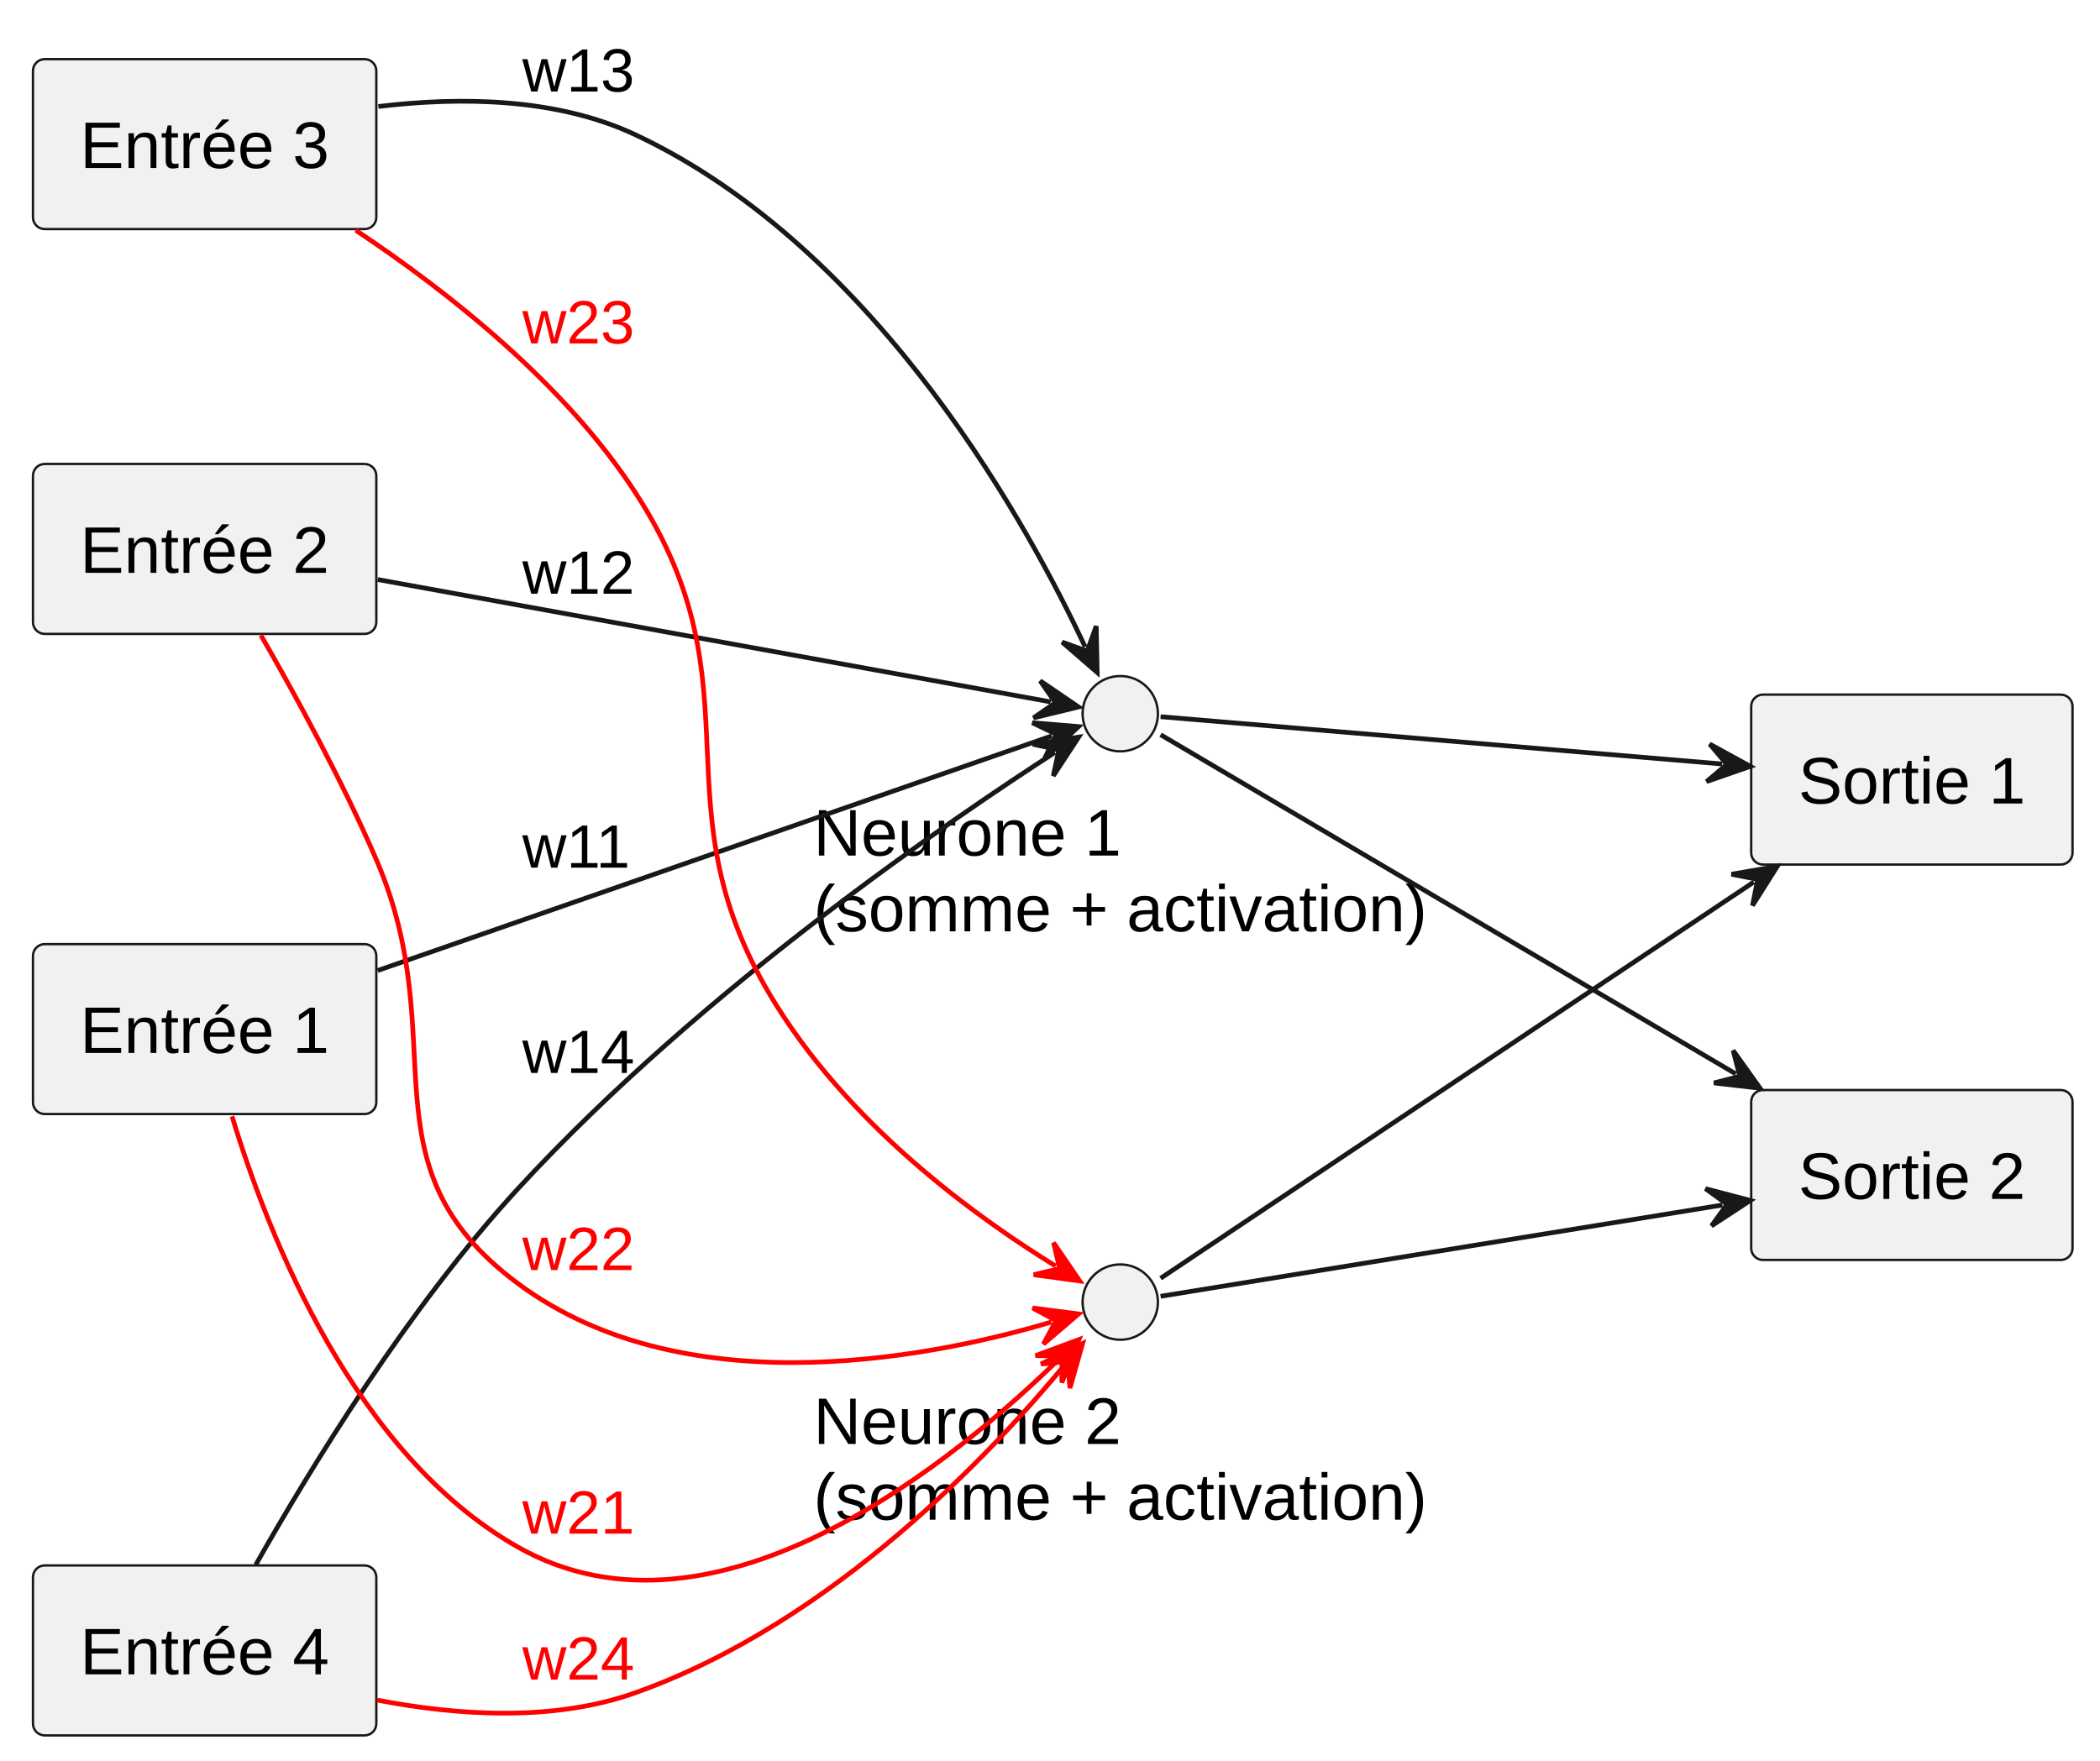
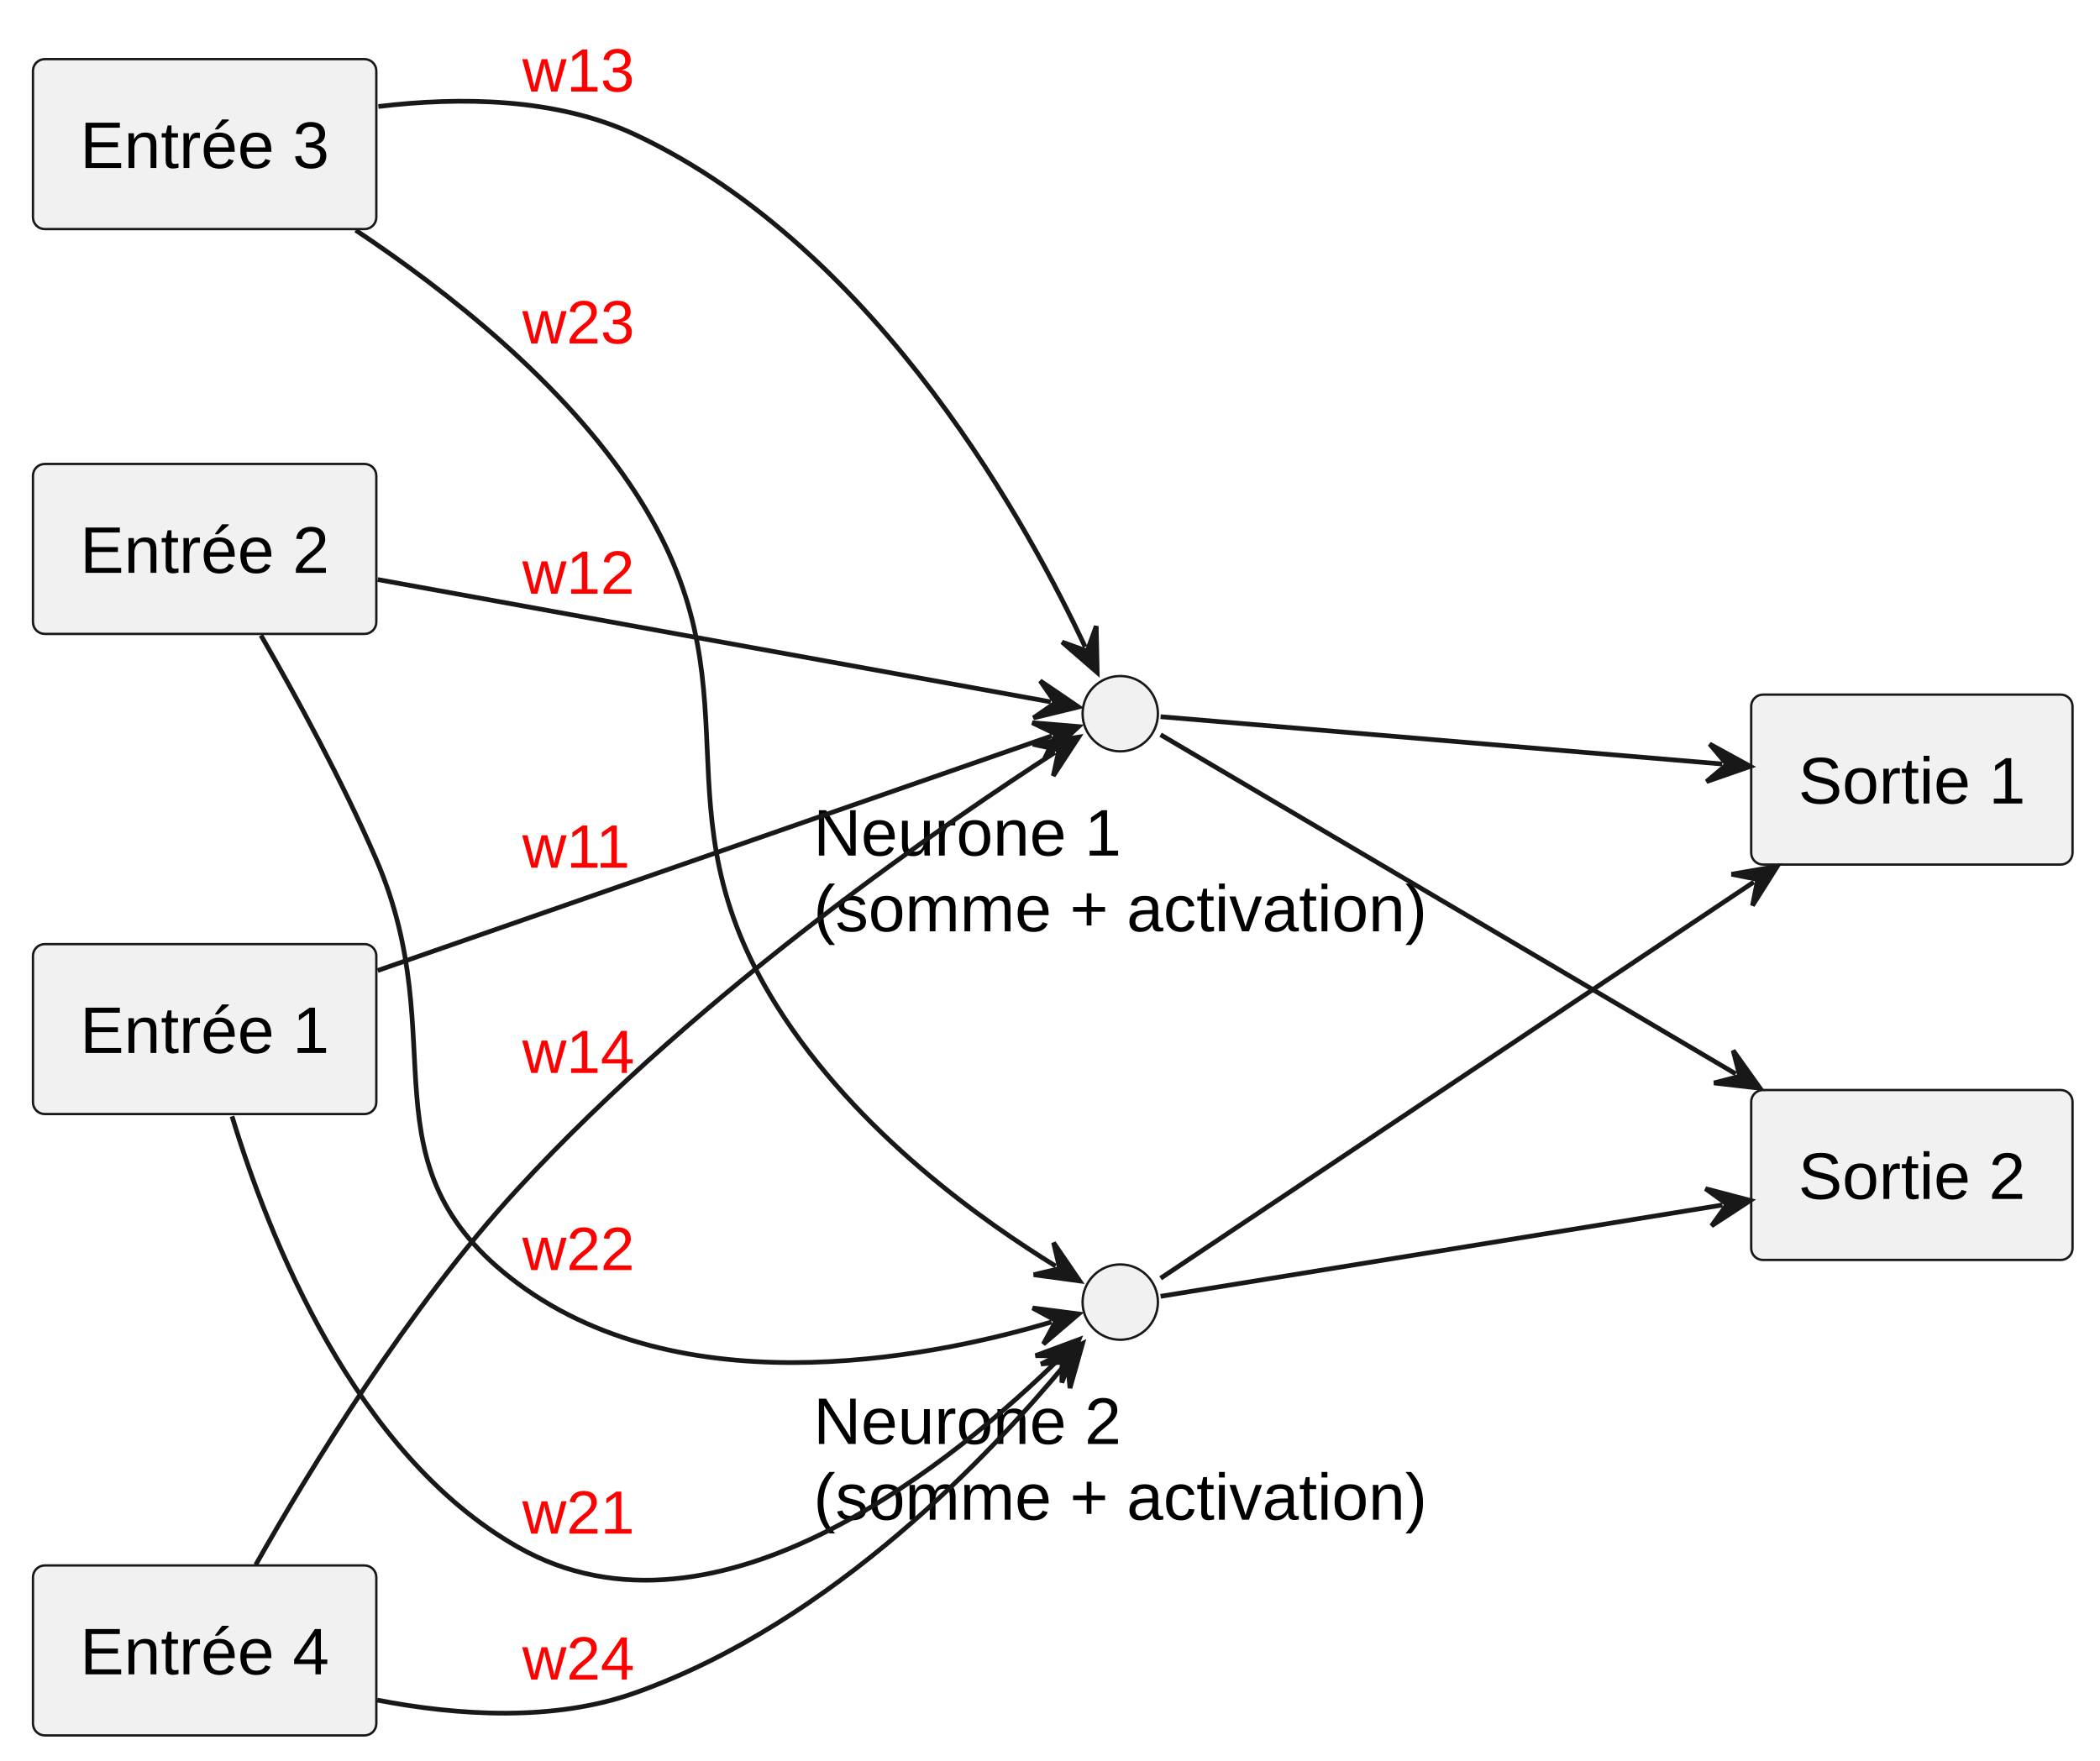
<svg xmlns="http://www.w3.org/2000/svg" contentStyleType="text/css" data-diagram-type="DESCRIPTION" height="374px" preserveAspectRatio="none" style="width:446px;height:374px;background:#FFFFFF;" version="1.1" viewBox="0 0 446 374" width="446px" zoomAndPan="magnify">
  <defs />
  <g>
    <g class="entity" data-entity="input3" data-source-line="7" data-uid="ent0002" id="entity_input3">
      <rect fill="#F1F1F1" height="36.099" rx="2.5" ry="2.5" style="stroke:#181818;stroke-width:0.5;" width="72.924" x="7" y="12.565" />
      <text fill="#000000" font-family="Arial" font-size="14" lengthAdjust="spacing" textLength="52.924" x="17" y="35.697">Entrée 3</text>
    </g>
    <g class="entity" data-entity="input4" data-source-line="8" data-uid="ent0003" id="entity_input4">
      <rect fill="#F1F1F1" height="36.099" rx="2.5" ry="2.5" style="stroke:#181818;stroke-width:0.5;" width="72.924" x="7" y="332.565" />
      <text fill="#000000" font-family="Arial" font-size="14" lengthAdjust="spacing" textLength="52.924" x="17" y="355.697">Entrée 4</text>
    </g>
    <g class="entity" data-entity="input1" data-source-line="9" data-uid="ent0004" id="entity_input1">
      <rect fill="#F1F1F1" height="36.099" rx="2.5" ry="2.5" style="stroke:#181818;stroke-width:0.5;" width="72.924" x="7" y="200.565" />
      <text fill="#000000" font-family="Arial" font-size="14" lengthAdjust="spacing" textLength="52.924" x="17" y="223.697">Entrée 1</text>
    </g>
    <g class="entity" data-entity="input2" data-source-line="10" data-uid="ent0005" id="entity_input2">
      <rect fill="#F1F1F1" height="36.099" rx="2.5" ry="2.5" style="stroke:#181818;stroke-width:0.5;" width="72.924" x="7" y="98.565" />
      <text fill="#000000" font-family="Arial" font-size="14" lengthAdjust="spacing" textLength="52.924" x="17" y="121.697">Entrée 2</text>
    </g>
    <g class="entity" data-entity="hidden1" data-source-line="12" data-uid="ent0006" id="entity_hidden1">
      <ellipse cx="237.92" cy="151.615" fill="#F1F1F1" rx="8" ry="8" style="stroke:#181818;stroke-width:0.5;" />
      <text fill="#000000" font-family="Arial" font-size="14" lengthAdjust="spacing" textLength="65.379" x="172.76" y="181.747">Neurone 1</text>
      <text fill="#000000" font-family="Arial" font-size="14" lengthAdjust="spacing" textLength="130.32" x="172.76" y="197.845">(somme + activation)</text>
    </g>
    <g class="entity" data-entity="hidden2" data-source-line="13" data-uid="ent0007" id="entity_hidden2">
      <ellipse cx="237.92" cy="276.615" fill="#F1F1F1" rx="8" ry="8" style="stroke:#181818;stroke-width:0.5;" />
      <text fill="#000000" font-family="Arial" font-size="14" lengthAdjust="spacing" textLength="65.379" x="172.76" y="306.747">Neurone 2</text>
      <text fill="#000000" font-family="Arial" font-size="14" lengthAdjust="spacing" textLength="130.32" x="172.76" y="322.845">(somme + activation)</text>
    </g>
    <g class="entity" data-entity="output1" data-source-line="15" data-uid="ent0008" id="entity_output1">
      <rect fill="#F1F1F1" height="36.099" rx="2.5" ry="2.5" style="stroke:#181818;stroke-width:0.5;" width="68.248" x="371.92" y="147.565" />
      <text fill="#000000" font-family="Arial" font-size="14" lengthAdjust="spacing" textLength="48.248" x="381.92" y="170.697">Sortie 1</text>
    </g>
    <g class="entity" data-entity="output2" data-source-line="16" data-uid="ent0009" id="entity_output2">
      <rect fill="#F1F1F1" height="36.099" rx="2.5" ry="2.5" style="stroke:#181818;stroke-width:0.5;" width="68.248" x="371.92" y="231.565" />
      <text fill="#000000" font-family="Arial" font-size="14" lengthAdjust="spacing" textLength="48.248" x="381.92" y="254.697">Sortie 2</text>
    </g>
    <g class="link" data-entity-1="input1" data-entity-2="hidden1" data-source-line="18" data-uid="lnk10" id="link_input1_hidden1">
      <path d="M80.21,206.175 C126.52,190.045 198.593,164.957 223.393,156.327" fill="none" id="input1-to-hidden1" style="stroke:#181818;stroke-width:1;" />
      <polygon fill="#181818" points="229.06,154.355,219.245,153.535,224.338,155.998,221.875,161.091,229.06,154.355" style="stroke:#181818;stroke-width:1;" />
-       <text fill="#000000" font-family="Arial" font-size="13" lengthAdjust="spacing" textLength="23.848" x="110.92" y="184.319">w11</text>
+       <text fill="#FF0000" font-family="Arial" font-size="13" lengthAdjust="spacing" textLength="23.848" x="110.92" y="184.319">w11</text>
    </g>
    <g class="link" data-entity-1="input2" data-entity-2="hidden1" data-source-line="19" data-uid="lnk11" id="link_input2_hidden1">
      <path d="M80.21,123.115 C126.52,131.535 198.357,144.601 223.157,149.111" fill="none" id="input2-to-hidden1" style="stroke:#181818;stroke-width:1;" />
      <polygon fill="#181818" points="229.06,150.185,220.921,144.639,224.141,149.29,219.489,152.51,229.06,150.185" style="stroke:#181818;stroke-width:1;" />
-       <text fill="#000000" font-family="Arial" font-size="13" lengthAdjust="spacing" textLength="23.848" x="110.92" y="126.129">w12</text>
+       <text fill="#FF0000" font-family="Arial" font-size="13" lengthAdjust="spacing" textLength="23.848" x="110.92" y="126.129">w12</text>
    </g>
    <g class="link" data-entity-1="input3" data-entity-2="hidden1" data-source-line="20" data-uid="lnk12" id="link_input3_hidden1">
      <path d="M80.36,22.625 C97.62,20.545 118.15,20.735 134.92,28.615 C187.15,53.155 219.292,113.583 230.472,137.423" fill="none" id="input3-to-hidden1" style="stroke:#181818;stroke-width:1;" />
      <polygon fill="#181818" points="233.02,142.855,232.82,133.008,230.897,138.328,225.577,136.405,233.02,142.855" style="stroke:#181818;stroke-width:1;" />
-       <text fill="#000000" font-family="Arial" font-size="13" lengthAdjust="spacing" textLength="23.848" x="110.92" y="19.449">w13</text>
+       <text fill="#FF0000" font-family="Arial" font-size="13" lengthAdjust="spacing" textLength="23.848" x="110.92" y="19.449">w13</text>
    </g>
    <g class="link" data-entity-1="input4" data-entity-2="hidden1" data-source-line="21" data-uid="lnk13" id="link_input4_hidden1">
      <path d="M54.31,332.435 C65.98,311.805 86.79,277.755 109.92,252.615 C149.41,209.705 203.04,173.41 224.05,159.84" fill="none" id="input4-to-hidden1" style="stroke:#181818;stroke-width:1;" />
      <polygon fill="#181818" points="229.09,156.585,219.36,158.108,224.89,159.298,223.7,164.828,229.09,156.585" style="stroke:#181818;stroke-width:1;" />
-       <text fill="#000000" font-family="Arial" font-size="13" lengthAdjust="spacing" textLength="23.848" x="110.92" y="227.939">w14</text>
+       <text fill="#FF0000" font-family="Arial" font-size="13" lengthAdjust="spacing" textLength="23.848" x="110.92" y="227.939">w14</text>
    </g>
    <g class="link" data-entity-1="input1" data-entity-2="hidden2" data-source-line="23" data-uid="lnk14" id="link_input1_hidden2">
-       <path d="M49.28,237.145 C57.12,263.005 75.34,308.955 109.92,328.615 C152.59,352.875 204.538,308.618 224.868,288.758" fill="none" id="input1-to-hidden2" style="stroke:#FF0000;stroke-width:1;" />
-       <polygon fill="#FF0000" points="229.16,284.565,219.927,287.993,225.583,288.059,225.517,293.715,229.16,284.565" style="stroke:#FF0000;stroke-width:1;" />
+       <path d="M49.28,237.145 C57.12,263.005 75.34,308.955 109.92,328.615 C152.59,352.875 204.538,308.618 224.868,288.758" fill="none" id="input1-to-hidden2" style="stroke:#181818;stroke-width:1;" />
+       <polygon fill="#181818" points="229.16,284.565,219.927,287.993,225.583,288.059,225.517,293.715,229.16,284.565" style="stroke:#181818;stroke-width:1;" />
      <text fill="#FF0000" font-family="Arial" font-size="13" lengthAdjust="spacing" textLength="23.848" x="110.92" y="325.809">w21</text>
    </g>
    <g class="link" data-entity-1="input2" data-entity-2="hidden2" data-source-line="24" data-uid="lnk15" id="link_input2_hidden2">
-       <path d="M55.42,134.965 C62.92,147.985 72.76,166.015 79.92,182.615 C96.63,221.325 76.11,247.425 109.92,272.615 C146.72,300.025 201.809,287.245 223.329,280.845" fill="none" id="input2-to-hidden2" style="stroke:#FF0000;stroke-width:1;" />
-       <polygon fill="#FF0000" points="229.08,279.135,219.313,277.866,224.287,280.56,221.594,285.534,229.08,279.135" style="stroke:#FF0000;stroke-width:1;" />
+       <path d="M55.42,134.965 C62.92,147.985 72.76,166.015 79.92,182.615 C96.63,221.325 76.11,247.425 109.92,272.615 C146.72,300.025 201.809,287.245 223.329,280.845" fill="none" id="input2-to-hidden2" style="stroke:#181818;stroke-width:1;" />
+       <polygon fill="#181818" points="229.08,279.135,219.313,277.866,224.287,280.56,221.594,285.534,229.08,279.135" style="stroke:#181818;stroke-width:1;" />
      <text fill="#FF0000" font-family="Arial" font-size="13" lengthAdjust="spacing" textLength="23.848" x="110.92" y="269.809">w22</text>
    </g>
    <g class="link" data-entity-1="input3" data-entity-2="hidden2" data-source-line="25" data-uid="lnk16" id="link_input3_hidden2">
-       <path d="M75.54,48.905 C95.28,62.045 119.87,81.485 134.92,104.615 C162.33,146.735 138.22,171.055 164.92,213.615 C182.05,240.915 209.466,259.861 224.206,268.971" fill="none" id="input3-to-hidden2" style="stroke:#FF0000;stroke-width:1;" />
-       <polygon fill="#FF0000" points="229.31,272.125,223.757,263.991,225.057,269.496,219.551,270.796,229.31,272.125" style="stroke:#FF0000;stroke-width:1;" />
+       <path d="M75.54,48.905 C95.28,62.045 119.87,81.485 134.92,104.615 C162.33,146.735 138.22,171.055 164.92,213.615 C182.05,240.915 209.466,259.861 224.206,268.971" fill="none" id="input3-to-hidden2" style="stroke:#181818;stroke-width:1;" />
+       <polygon fill="#181818" points="229.31,272.125,223.757,263.991,225.057,269.496,219.551,270.796,229.31,272.125" style="stroke:#181818;stroke-width:1;" />
      <text fill="#FF0000" font-family="Arial" font-size="13" lengthAdjust="spacing" textLength="23.848" x="110.92" y="72.959">w23</text>
    </g>
    <g class="link" data-entity-1="input4" data-entity-2="hidden2" data-source-line="26" data-uid="lnk17" id="link_input4_hidden2">
-       <path d="M80.12,361.165 C97.13,364.455 117.52,365.805 134.92,359.615 C177.3,344.555 211.025,308.139 226.085,290.019" fill="none" id="input4-to-hidden2" style="stroke:#FF0000;stroke-width:1;" />
-       <polygon fill="#FF0000" points="229.92,285.405,221.091,289.77,226.724,289.25,227.244,294.883,229.92,285.405" style="stroke:#FF0000;stroke-width:1;" />
+       <path d="M80.12,361.165 C97.13,364.455 117.52,365.805 134.92,359.615 C177.3,344.555 211.025,308.139 226.085,290.019" fill="none" id="input4-to-hidden2" style="stroke:#181818;stroke-width:1;" />
+       <polygon fill="#181818" points="229.92,285.405,221.091,289.77,226.724,289.25,227.244,294.883,229.92,285.405" style="stroke:#181818;stroke-width:1;" />
      <text fill="#FF0000" font-family="Arial" font-size="13" lengthAdjust="spacing" textLength="23.848" x="110.92" y="356.809">w24</text>
    </g>
    <g class="link" data-entity-1="hidden1" data-entity-2="output1" data-source-line="28" data-uid="lnk18" id="link_hidden1_output1">
      <path d="M246.49,152.255 C268.27,154.085 326.041,158.962 365.761,162.302" fill="none" id="hidden1-to-output1" style="stroke:#181818;stroke-width:1;" />
      <polygon fill="#181818" points="371.74,162.805,363.107,158.065,366.758,162.386,362.437,166.037,371.74,162.805" style="stroke:#181818;stroke-width:1;" />
    </g>
    <g class="link" data-entity-1="hidden2" data-entity-2="output1" data-source-line="29" data-uid="lnk19" id="link_hidden2_output1">
      <path d="M246.49,271.555 C269.34,256.285 333.461,213.449 372.471,187.379" fill="none" id="hidden2-to-output1" style="stroke:#181818;stroke-width:1;" />
      <polygon fill="#181818" points="377.46,184.045,367.755,185.72,373.303,186.823,372.2,192.371,377.46,184.045" style="stroke:#181818;stroke-width:1;" />
    </g>
    <g class="link" data-entity-1="hidden1" data-entity-2="output2" data-source-line="30" data-uid="lnk20" id="link_hidden1_output2">
      <path d="M246.49,156.085 C268.65,169.145 329.102,204.817 368.642,228.137" fill="none" id="hidden1-to-output2" style="stroke:#181818;stroke-width:1;" />
      <polygon fill="#181818" points="373.81,231.185,368.09,223.167,369.503,228.645,364.026,230.058,373.81,231.185" style="stroke:#181818;stroke-width:1;" />
    </g>
    <g class="link" data-entity-1="hidden2" data-entity-2="output2" data-source-line="31" data-uid="lnk21" id="link_hidden2_output2">
      <path d="M246.49,275.385 C268.27,271.845 326.098,262.448 365.818,255.988" fill="none" id="hidden2-to-output2" style="stroke:#181818;stroke-width:1;" />
      <polygon fill="#181818" points="371.74,255.025,362.215,252.522,366.805,255.827,363.499,260.418,371.74,255.025" style="stroke:#181818;stroke-width:1;" />
    </g>
  </g>
</svg>
